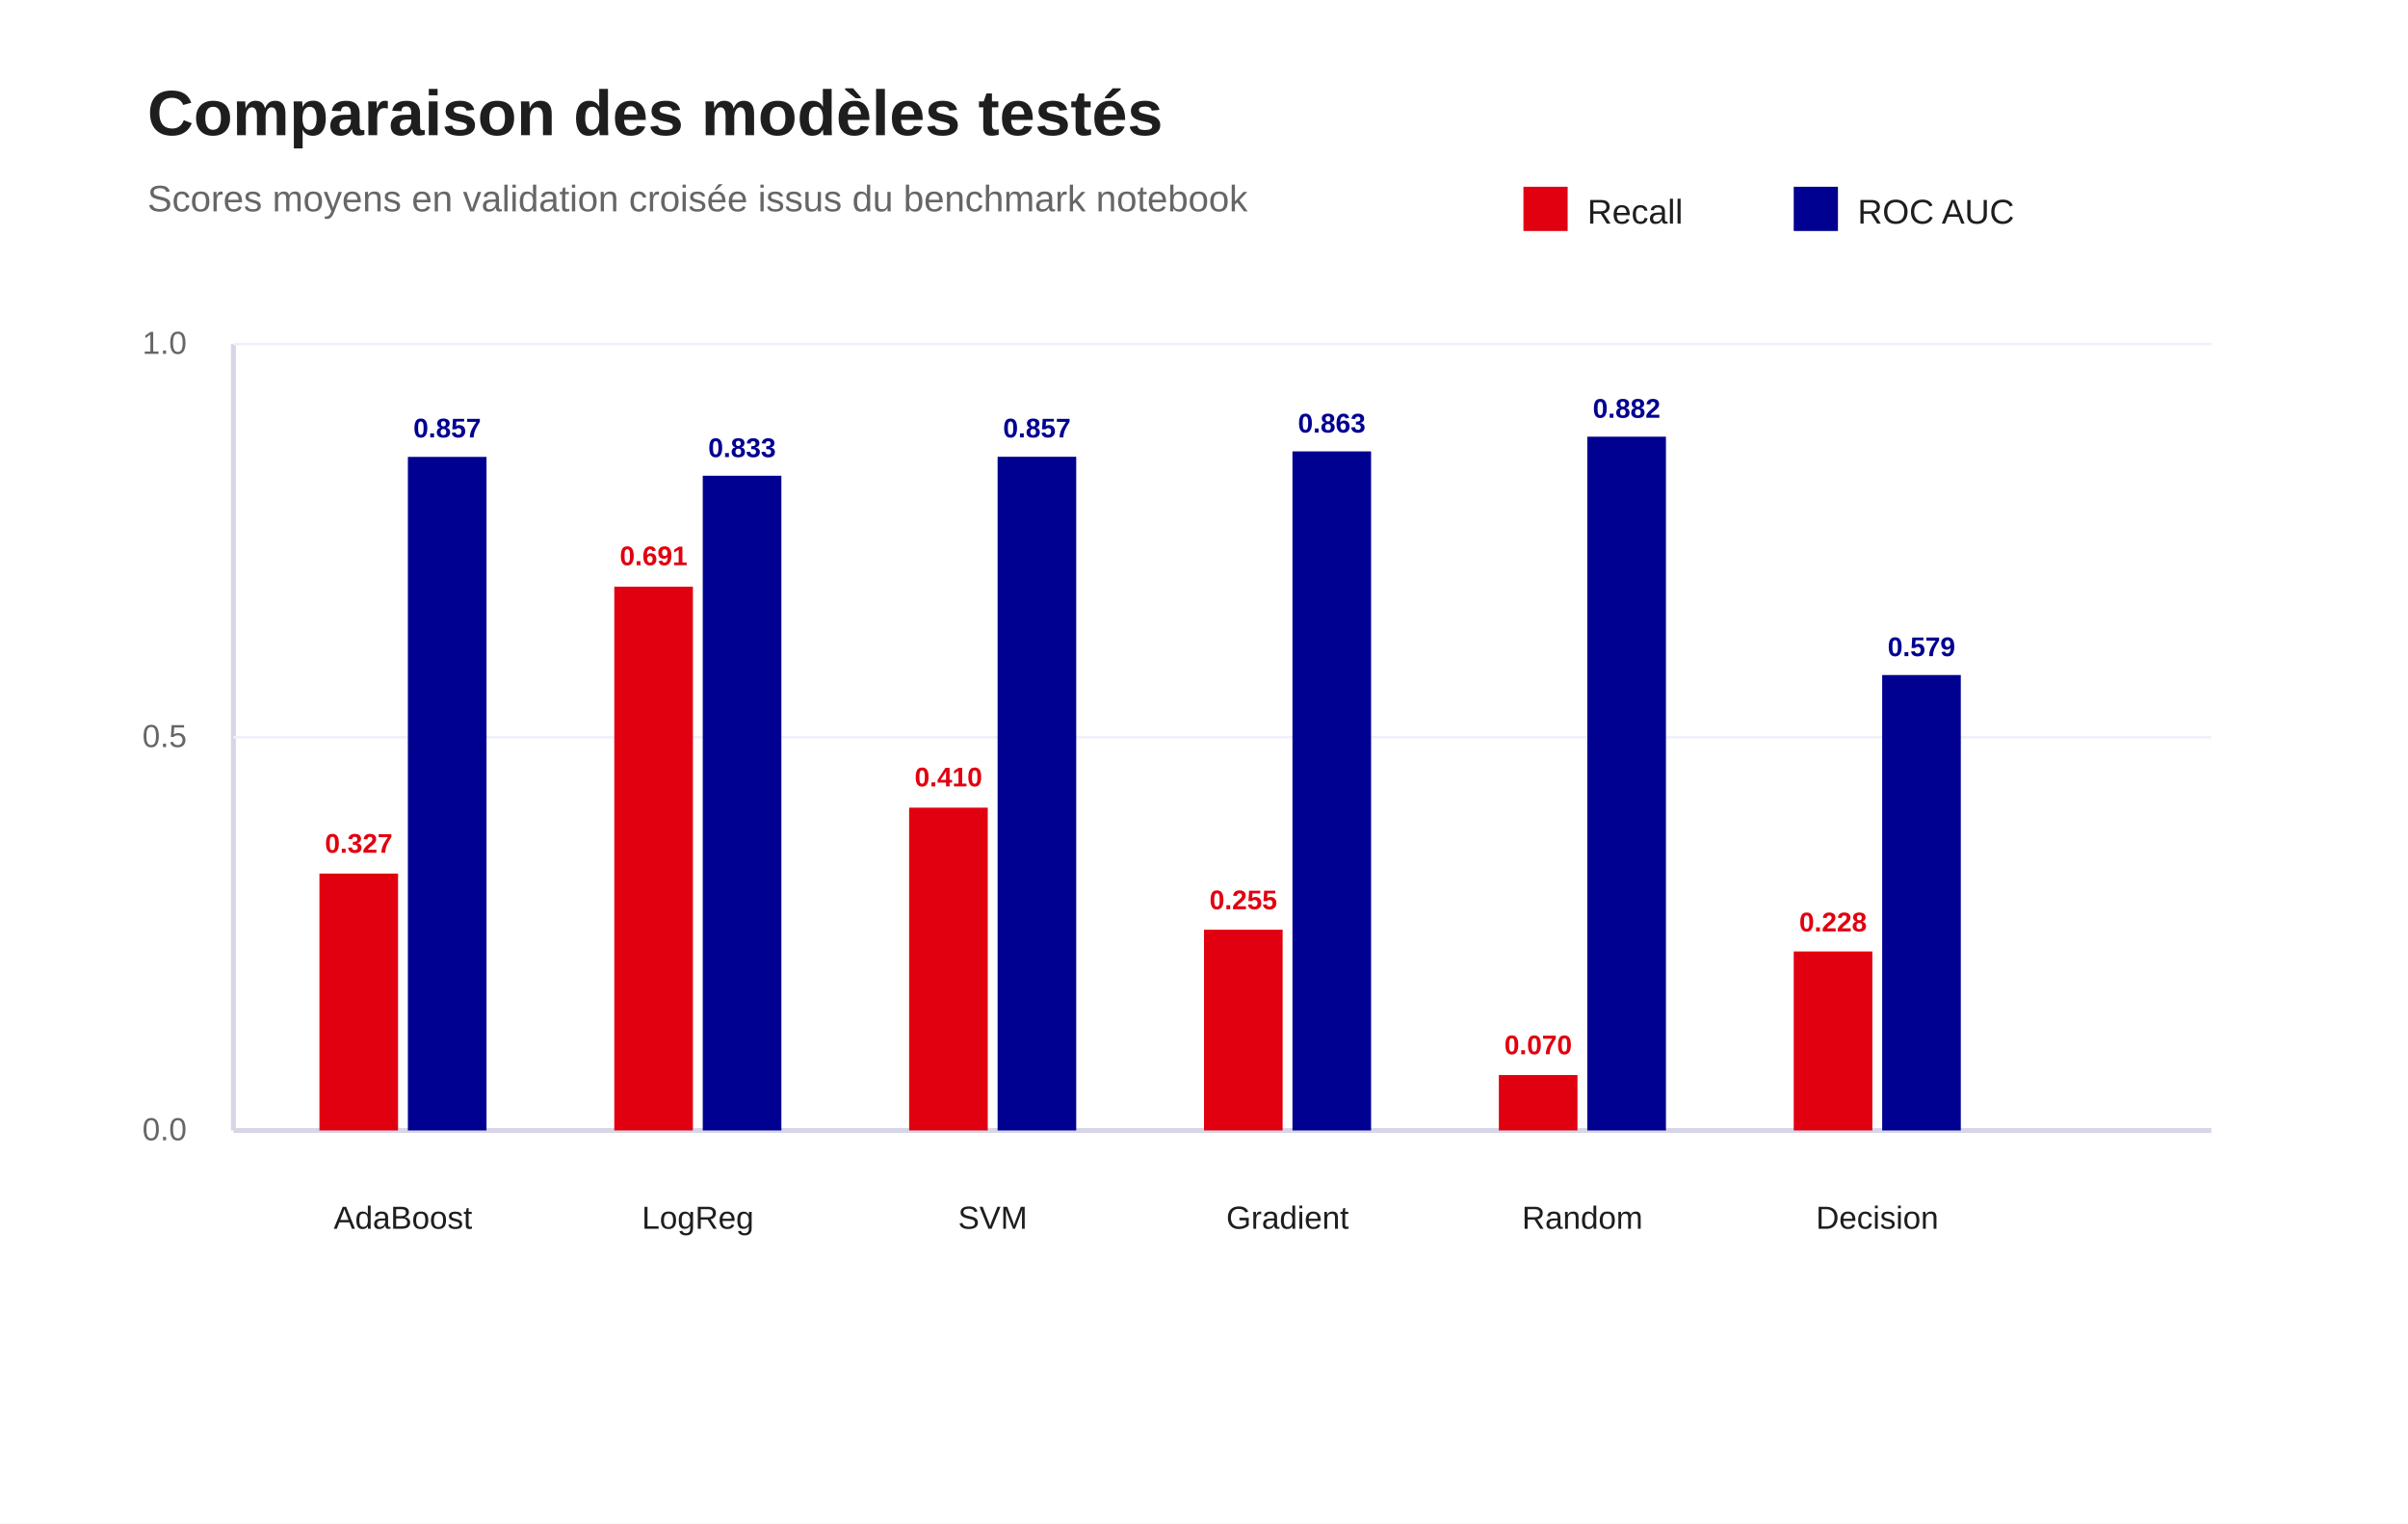
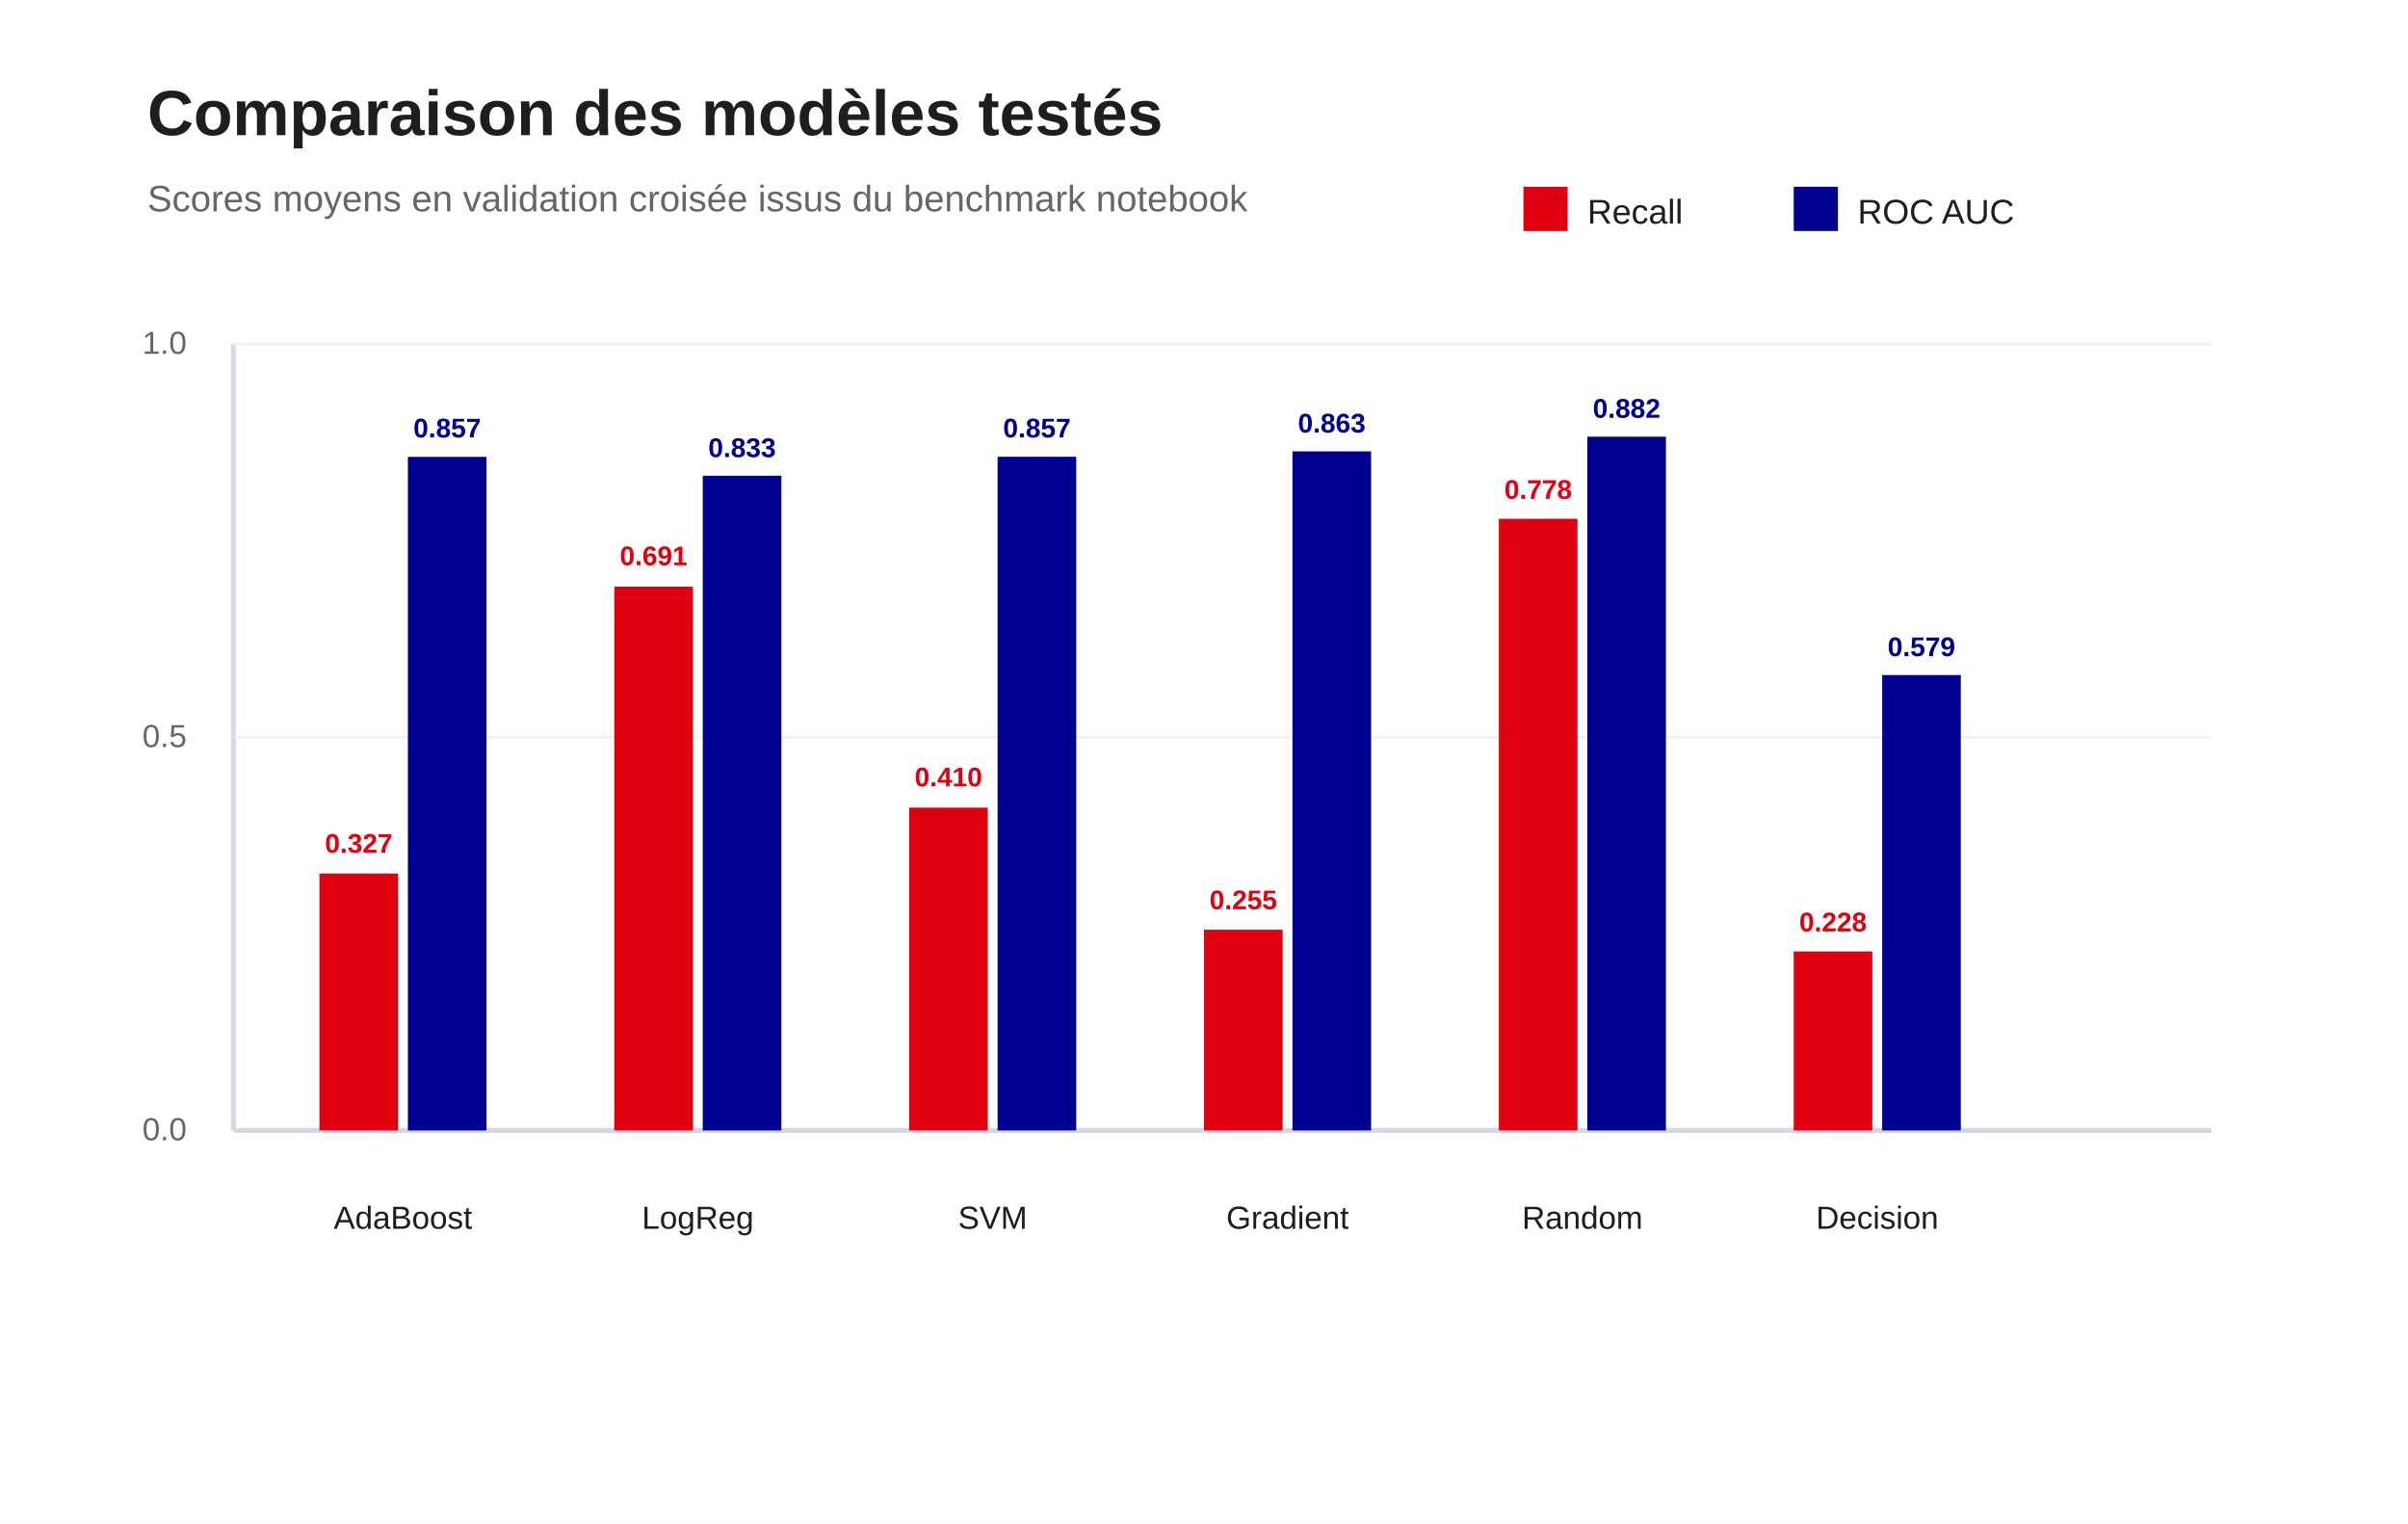
<svg xmlns="http://www.w3.org/2000/svg" width="980" height="620" viewBox="0 0 980 620" role="img" aria-labelledby="title desc">
  <rect width="980" height="620" fill="#ffffff" />
  <text x="60" y="55" font-family="Arial, sans-serif" font-size="26" font-weight="700" fill="#1E1E1E">Comparaison des modèles testés</text>
  <text x="60" y="86" font-family="Arial, sans-serif" font-size="15" fill="#666666">Scores moyens en validation croisée issus du benchmark notebook</text>
  <line x1="95" y1="460" x2="900" y2="460" stroke="#D6D6E7" stroke-width="2" />
  <line x1="95" y1="140" x2="95" y2="460" stroke="#D6D6E7" stroke-width="2" />
  <g font-family="Arial, sans-serif" font-size="13" fill="#666666">
    <text x="76" y="464" text-anchor="end">0.0</text>
    <text x="76" y="304" text-anchor="end">0.5</text>
    <text x="76" y="144" text-anchor="end">1.0</text>
  </g>
  <g stroke="#EEF0FA" stroke-width="1">
    <line x1="95" y1="300" x2="900" y2="300" />
    <line x1="95" y1="140" x2="900" y2="140" />
  </g>
  <g>
    <rect x="130" y="355.47" width="32" height="104.53" fill="#E1000F" />
    <rect x="166" y="185.92" width="32" height="274.08" fill="#000091" />
    <rect x="250" y="238.74" width="32" height="221.26" fill="#E1000F" />
    <rect x="286" y="193.58" width="32" height="266.42" fill="#000091" />
    <rect x="370" y="328.65" width="32" height="131.35" fill="#E1000F" />
    <rect x="406" y="185.87" width="32" height="274.13" fill="#000091" />
    <rect x="490" y="378.32" width="32" height="81.68" fill="#E1000F" />
    <rect x="526" y="183.68" width="32" height="276.32" fill="#000091" />
-     <rect x="610" y="437.45" width="32" height="22.55" fill="#E1000F" />
+     <rect x="610" y="211.11" width="32" height="248.89" fill="#E1000F" />
    <rect x="646" y="177.70" width="32" height="282.30" fill="#000091" />
    <rect x="730" y="387.16" width="32" height="72.84" fill="#E1000F" />
    <rect x="766" y="274.68" width="32" height="185.32" fill="#000091" />
  </g>
  <g font-family="Arial, sans-serif" font-size="11" fill="#E1000F" text-anchor="middle" font-weight="700">
    <text x="146" y="347">0.327</text>
    <text x="266" y="230">0.691</text>
    <text x="386" y="320">0.410</text>
    <text x="506" y="370">0.255</text>
-     <text x="626" y="429">0.070</text>
+     <text x="626" y="203">0.778</text>
    <text x="746" y="379">0.228</text>
  </g>
  <g font-family="Arial, sans-serif" font-size="11" fill="#000091" text-anchor="middle" font-weight="700">
    <text x="182" y="178">0.857</text>
    <text x="302" y="186">0.833</text>
    <text x="422" y="178">0.857</text>
    <text x="542" y="176">0.863</text>
    <text x="662" y="170">0.882</text>
    <text x="782" y="267">0.579</text>
  </g>
  <g font-family="Arial, sans-serif" font-size="13" fill="#1E1E1E" text-anchor="middle">
    <text x="164" y="500">AdaBoost</text>
    <text x="284" y="500">LogReg</text>
    <text x="404" y="500">SVM</text>
    <text x="524" y="500">Gradient</text>
    <text x="644" y="500">Random</text>
    <text x="764" y="500">Decision</text>
  </g>
  <rect x="620" y="76" width="18" height="18" fill="#E1000F" />
  <text x="646" y="91" font-family="Arial, sans-serif" font-size="14" fill="#1E1E1E">Recall</text>
  <rect x="730" y="76" width="18" height="18" fill="#000091" />
  <text x="756" y="91" font-family="Arial, sans-serif" font-size="14" fill="#1E1E1E">ROC AUC</text>
</svg>
